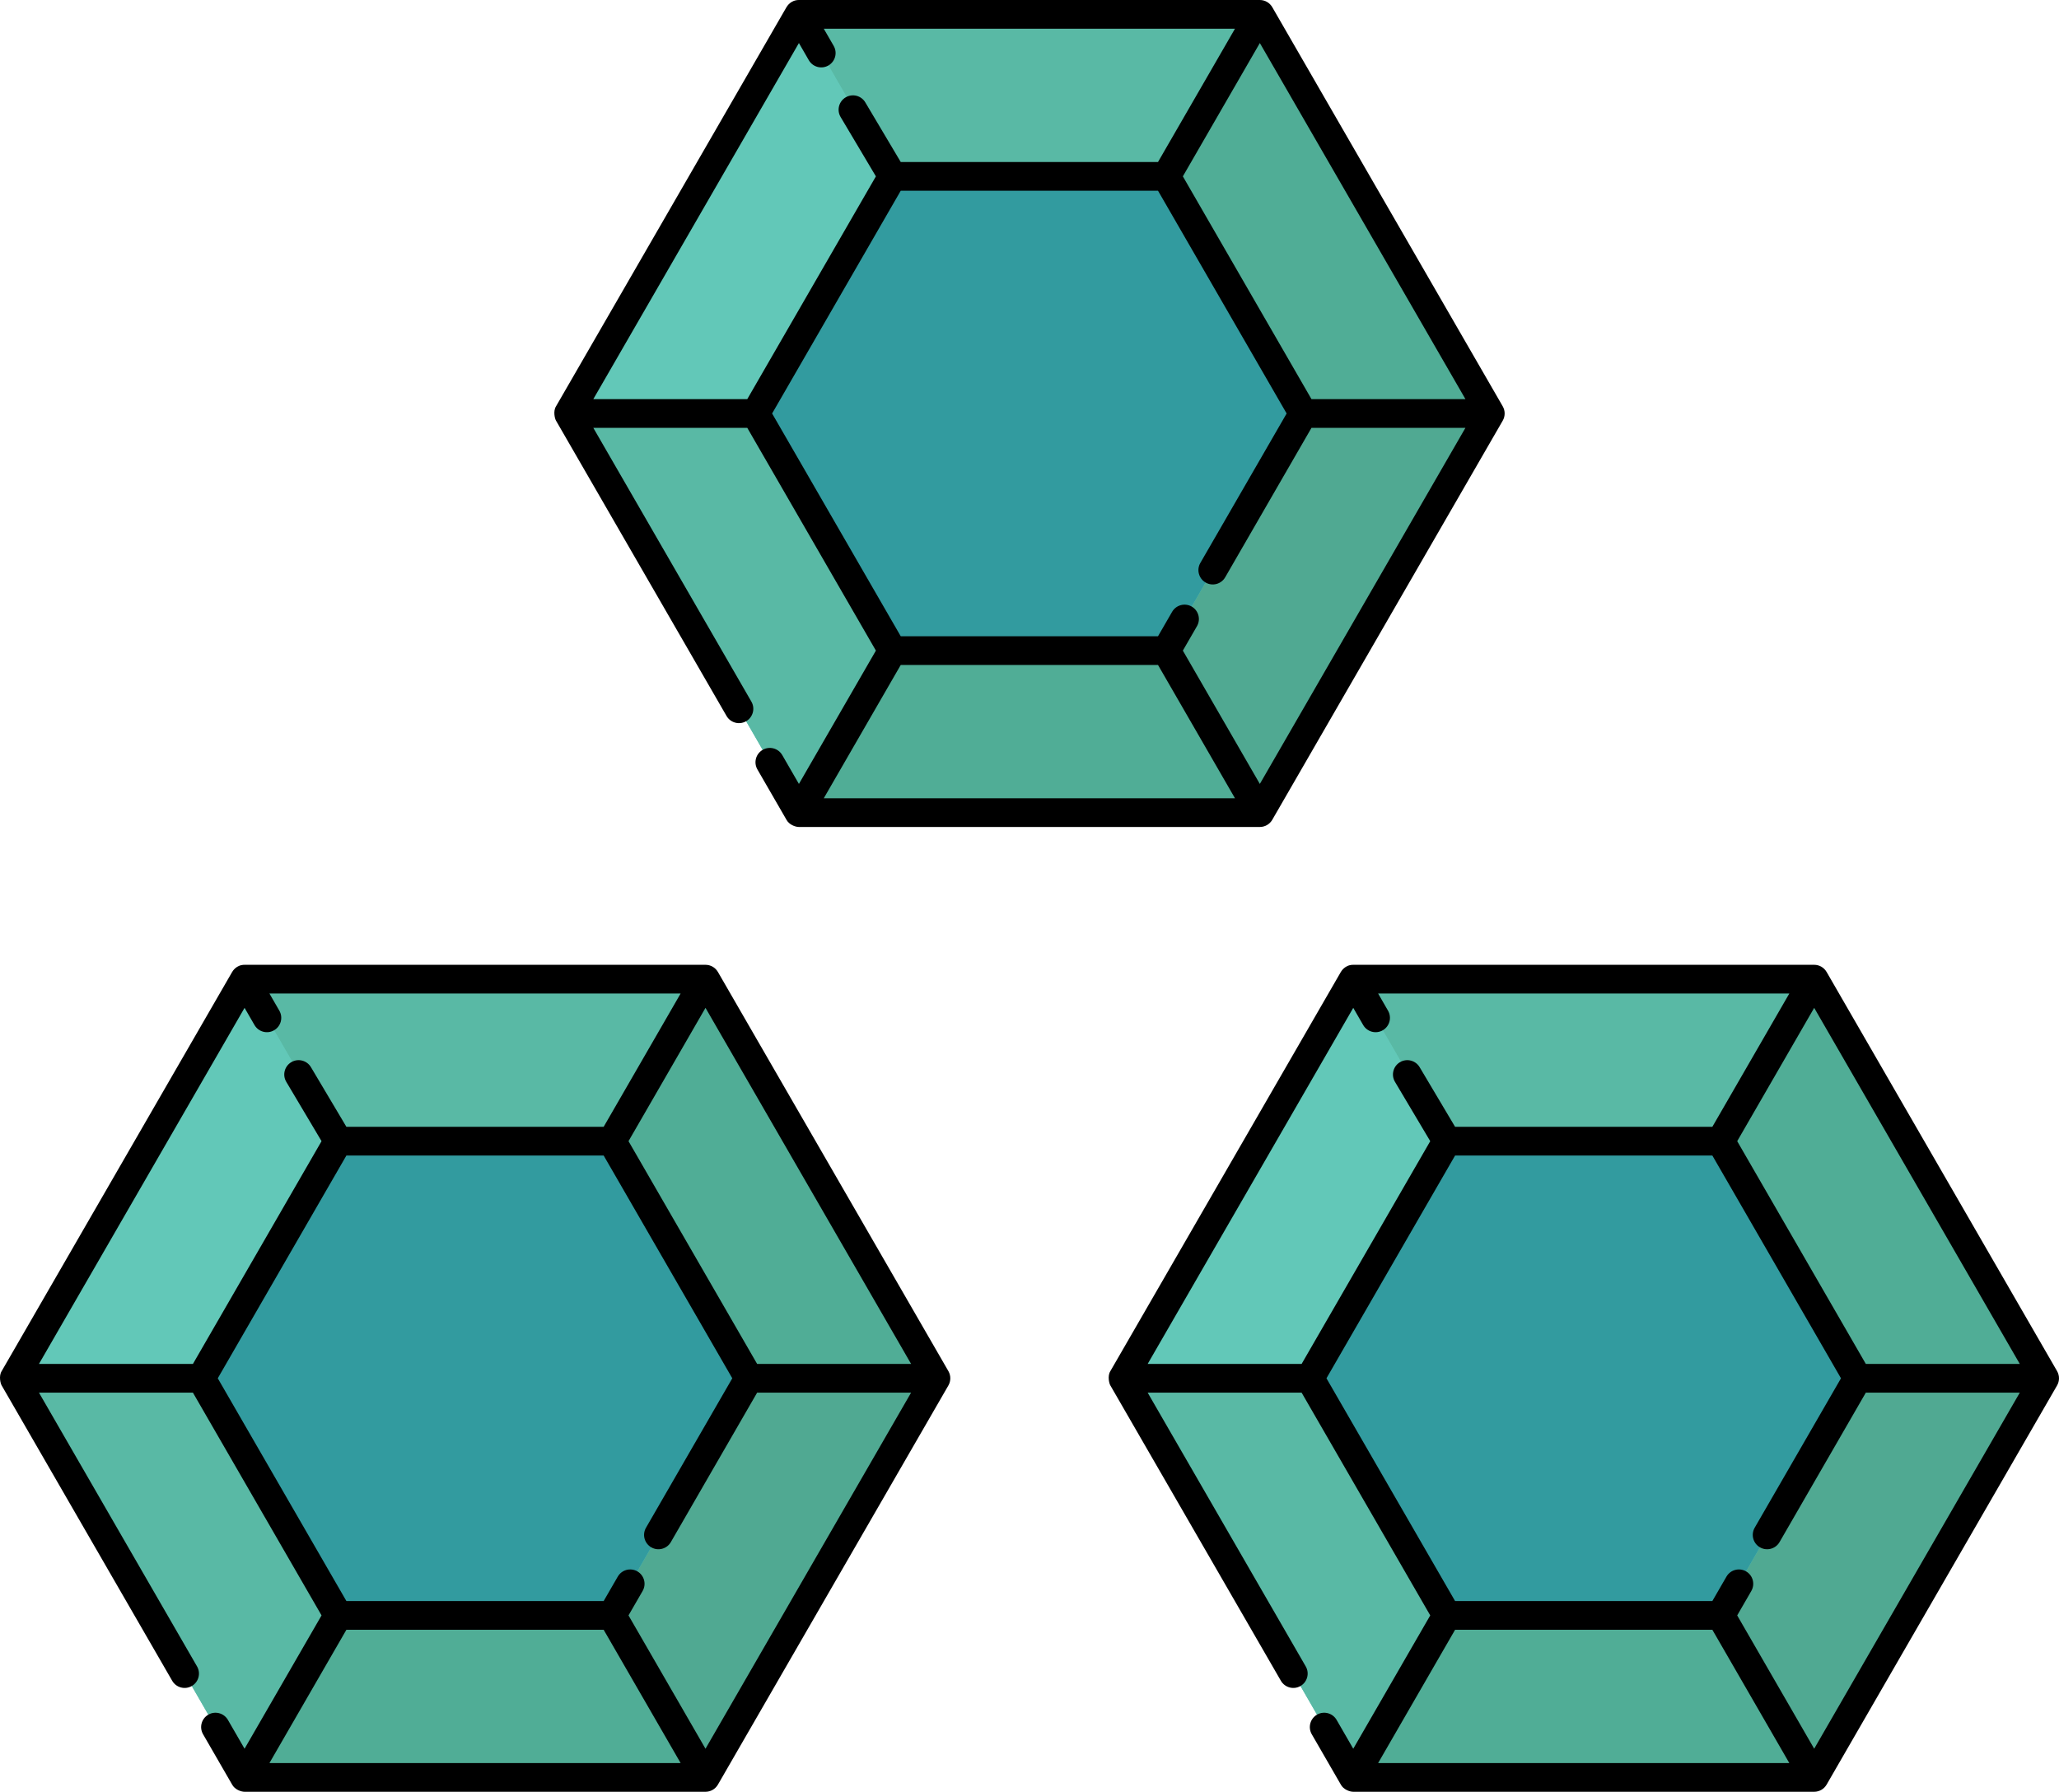
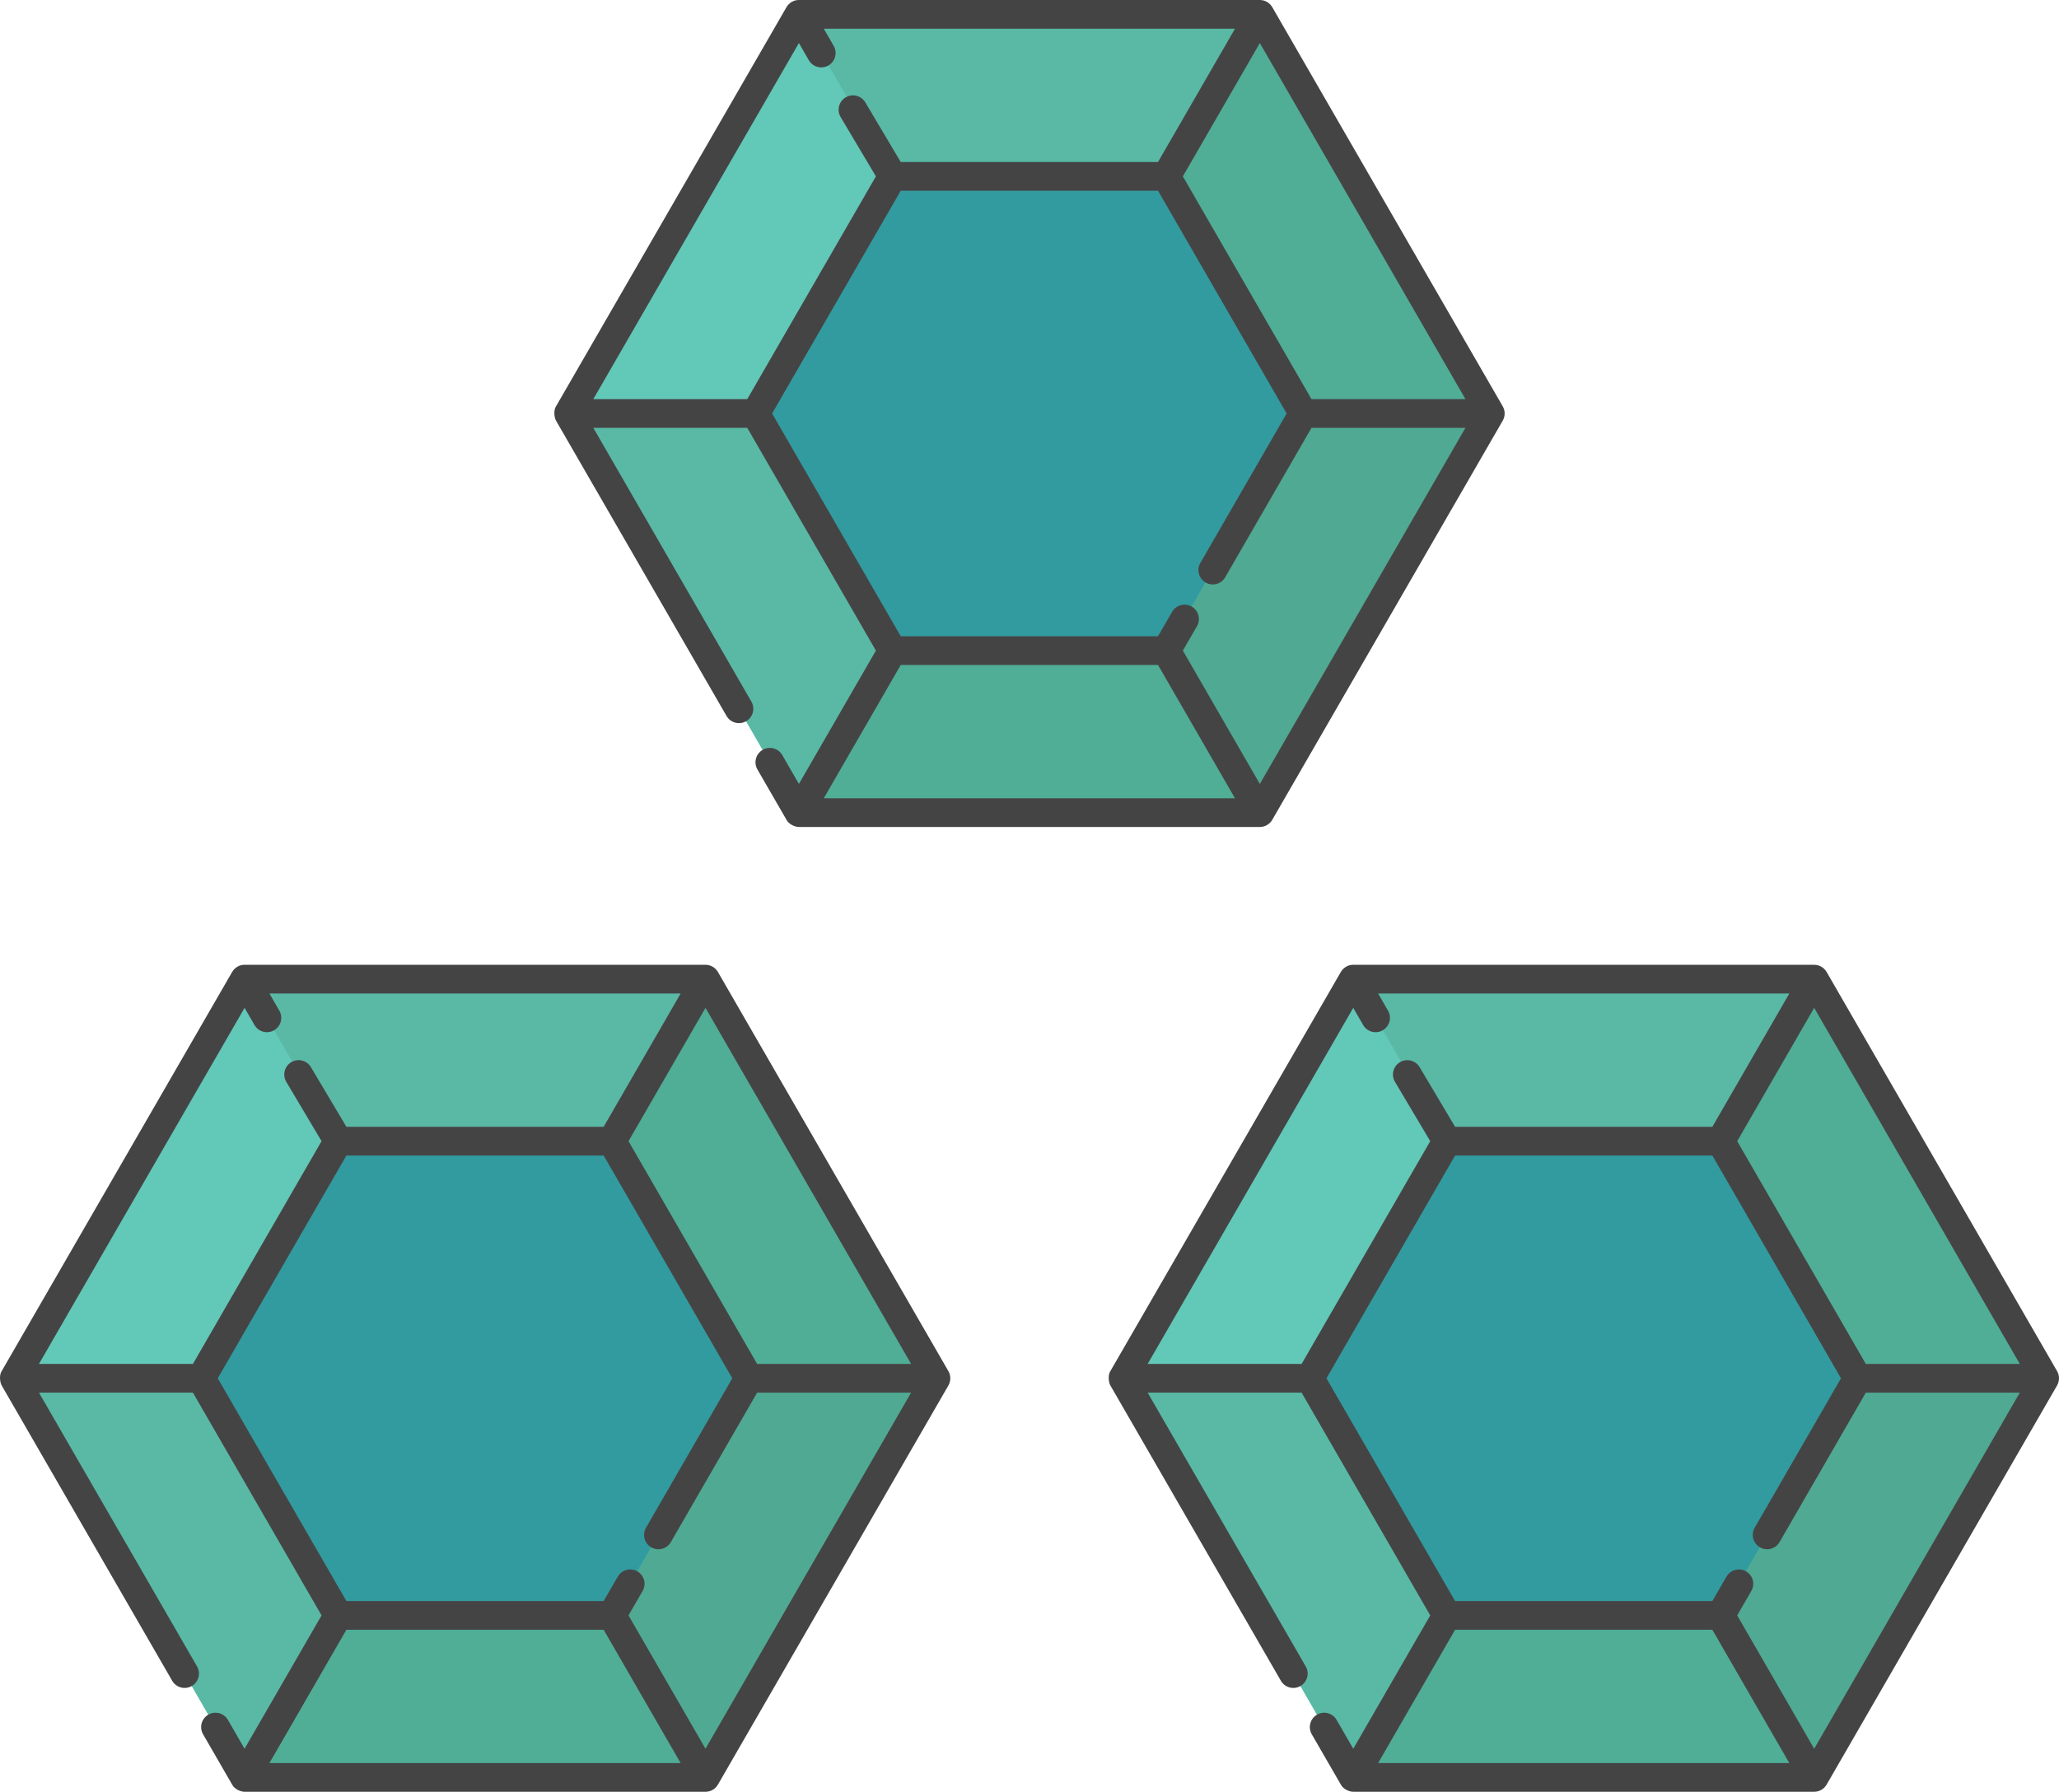
<svg xmlns="http://www.w3.org/2000/svg" version="1.1" id="Capa_1" x="0px" y="0px" viewBox="0 0 650 565.69" xml:space="preserve" width="650" height="565.69">
  <defs id="defs53" />
  <g id="g20" transform="translate(0,53.68862)" />
  <g id="g22" transform="translate(0,53.68862)" />
  <g id="g24" transform="translate(0,53.68862)" />
  <g id="g26" transform="translate(0,53.68862)" />
  <g id="g28" transform="translate(0,53.68862)" />
  <g id="g30" transform="translate(0,53.68862)" />
  <g id="g32" transform="translate(0,53.68862)" />
  <g id="g34" transform="translate(0,53.68862)" />
  <g id="g36" transform="translate(0,53.68862)" />
  <g id="g38" transform="translate(0,53.68862)" />
  <g id="g40" transform="translate(0,53.68862)" />
  <g id="g42" transform="translate(0,53.68862)" />
  <g id="g44" transform="translate(0,53.68862)" />
  <g id="g46" transform="translate(0,53.68862)" />
  <g id="g48" transform="translate(0,53.68862)" />
  <g transform="matrix(0.5859367,0,0,0.5859367,462.1025,425.5002)" id="g20-4" />
  <g transform="matrix(0.5859367,0,0,0.5859367,462.1025,425.5002)" id="g22-8" />
  <g transform="matrix(0.5859367,0,0,0.5859367,462.1025,425.5002)" id="g24-8" />
  <g transform="matrix(0.5859367,0,0,0.5859367,462.1025,425.5002)" id="g26-6" />
  <g transform="matrix(0.5859367,0,0,0.5859367,462.1025,425.5002)" id="g28-4" />
  <g transform="matrix(0.5859367,0,0,0.5859367,462.1025,425.5002)" id="g30-0" />
  <g transform="matrix(0.5859367,0,0,0.5859367,462.1025,425.5002)" id="g32-9" />
  <g transform="matrix(0.5859367,0,0,0.5859367,462.1025,425.5002)" id="g34-0" />
  <g transform="matrix(0.5859367,0,0,0.5859367,462.1025,425.5002)" id="g36-9" />
  <g transform="matrix(0.5859367,0,0,0.5859367,462.1025,425.5002)" id="g38-1" />
  <g transform="matrix(0.5859367,0,0,0.5859367,462.1025,425.5002)" id="g40-7" />
  <g transform="matrix(0.5859367,0,0,0.5859367,462.1025,425.5002)" id="g42-3" />
  <g transform="matrix(0.5859367,0,0,0.5859367,462.1025,425.5002)" id="g44-0" />
  <g transform="matrix(0.5859367,0,0,0.5859367,462.1025,425.5002)" id="g46-1" />
  <g transform="matrix(0.5859367,0,0,0.5859367,462.1025,425.5002)" id="g48-7" />
  <g id="g1159">
    <polygon id="polygon2-6" points="380.101,40.936 131.767,40.936 7.6,256 131.767,471.064 380.101,471.064 504.269,256 " style="fill:#62c8b8" transform="matrix(0.5859366,0,0,0.5859366,-1.7353164e-4,285.1461)" />
    <polygon id="polygon4-7" points="329.7,128.235 182.169,128.235 131.767,40.936 380.101,40.936 " style="fill:#59b9a5" transform="matrix(0.5859366,0,0,0.5859366,-1.7353164e-4,285.1461)" />
    <polygon id="polygon6-7" points="182.169,383.765 329.7,383.765 380.101,471.064 131.767,471.064 " style="fill:#50ad96" transform="matrix(0.5859366,0,0,0.5859366,-1.7353164e-4,285.1461)" />
    <polygon id="polygon8-8" points="182.169,383.765 131.767,471.064 7.6,256 108.404,256 " style="fill:#59b9a5" transform="matrix(0.5859366,0,0,0.5859366,-1.7353164e-4,285.1461)" />
    <polygon id="polygon10-0" points="504.269,256 403.465,256 329.7,128.235 380.101,40.936 " style="fill:#50ad96" transform="matrix(0.5859366,0,0,0.5859366,-1.7353164e-4,285.1461)" />
    <polygon id="polygon12-2" points="108.404,256 7.6,256 131.767,40.936 182.169,128.235 " style="fill:#62c8b8" transform="matrix(0.5859366,0,0,0.5859366,-1.7353164e-4,285.1461)" />
    <polygon id="polygon14-7" points="380.101,471.064 329.7,383.765 403.465,256 504.269,256 " style="fill:#50a992" transform="matrix(0.5859366,0,0,0.5859366,-1.7353164e-4,285.1461)" />
    <polygon id="polygon16-3" points="329.7,128.235 182.169,128.235 108.404,256 182.169,383.765 329.7,383.765 403.465,256 " style="fill:#329b9f" transform="matrix(0.5859366,0,0,0.5859366,-1.7353164e-4,285.1461)" />
-     <path style="stroke-width:0.586" id="path18-7" d="M 299.393,432.881 226.638,306.867 c -0.809,-1.402 -2.304,-2.265 -3.923,-2.265 H 77.207 c -2.629,0 -3.762,2.02 -3.923,2.265 L 0.53,432.881 c -0.995,1.557 -0.348,3.999 0,4.53 L 54.357,530.642 c 1.251,2.167 4.023,2.909 6.188,1.658 2.167,-1.251 2.909,-4.021 1.658,-6.188 l -49.904,-86.436 h 48.603 l 20.303,35.166 20.303,35.166 -6.076,10.523 -18.226,31.569 -5.255,-9.101 c -1.252,-2.167 -4.022,-2.908 -6.188,-1.658 -2.167,1.252 -2.909,4.022 -1.658,6.188 l 9.178,15.896 c 0.805,1.514 2.759,2.265 3.923,2.265 H 222.717 c 1.619,0 3.114,-0.863 3.923,-2.265 L 299.394,437.411 c 0.808,-1.401 0.808,-3.128 -9.2e-4,-4.53 z m -196.114,92.18 6.076,-10.523 h 81.213 l 6.076,10.523 18.227,31.569 H 85.053 Z m 119.437,27.039 -18.227,-31.569 -6.076,-10.523 4.454,-7.713 c 1.252,-2.167 0.509,-4.937 -1.658,-6.189 -2.166,-1.252 -4.937,-0.509 -6.189,1.658 l -4.454,7.714 H 109.354 L 89.051,470.312 68.748,435.146 89.051,399.98 109.354,364.814 h 81.213 l 40.607,70.332 -27.239,47.178 c -1.252,2.167 -0.509,4.937 1.658,6.189 2.167,1.251 4.937,0.509 6.188,-1.658 l 27.239,-47.179 h 48.603 l -32.454,56.212 z M 77.207,318.192 l 3.129,5.421 c 1.252,2.167 4.024,2.909 6.188,1.658 2.167,-1.251 2.909,-4.021 1.658,-6.188 l -3.129,-5.421 H 214.869 l -18.227,31.569 -6.076,10.523 H 109.354 L 98.192,336.973 c -1.251,-2.167 -4.022,-2.909 -6.188,-1.658 -2.167,1.251 -2.909,4.021 -1.658,6.188 l 11.163,18.78 -20.303,35.166 -20.303,35.166 H 12.298 l 38.944,-67.454 z m 161.813,112.423 -20.303,-35.166 -20.303,-35.166 6.076,-10.523 18.227,-31.569 32.454,56.212 32.454,56.212 z" />
+     <path style="fill:#454445; stroke-width:0.586" id="path18-7" d="M 299.393,432.881 226.638,306.867 c -0.809,-1.402 -2.304,-2.265 -3.923,-2.265 H 77.207 c -2.629,0 -3.762,2.02 -3.923,2.265 L 0.53,432.881 c -0.995,1.557 -0.348,3.999 0,4.53 L 54.357,530.642 c 1.251,2.167 4.023,2.909 6.188,1.658 2.167,-1.251 2.909,-4.021 1.658,-6.188 l -49.904,-86.436 h 48.603 l 20.303,35.166 20.303,35.166 -6.076,10.523 -18.226,31.569 -5.255,-9.101 c -1.252,-2.167 -4.022,-2.908 -6.188,-1.658 -2.167,1.252 -2.909,4.022 -1.658,6.188 l 9.178,15.896 c 0.805,1.514 2.759,2.265 3.923,2.265 H 222.717 c 1.619,0 3.114,-0.863 3.923,-2.265 L 299.394,437.411 c 0.808,-1.401 0.808,-3.128 -9.2e-4,-4.53 z m -196.114,92.18 6.076,-10.523 h 81.213 l 6.076,10.523 18.227,31.569 H 85.053 Z m 119.437,27.039 -18.227,-31.569 -6.076,-10.523 4.454,-7.713 c 1.252,-2.167 0.509,-4.937 -1.658,-6.189 -2.166,-1.252 -4.937,-0.509 -6.189,1.658 l -4.454,7.714 H 109.354 L 89.051,470.312 68.748,435.146 89.051,399.98 109.354,364.814 h 81.213 l 40.607,70.332 -27.239,47.178 c -1.252,2.167 -0.509,4.937 1.658,6.189 2.167,1.251 4.937,0.509 6.188,-1.658 l 27.239,-47.179 h 48.603 l -32.454,56.212 z M 77.207,318.192 l 3.129,5.421 c 1.252,2.167 4.024,2.909 6.188,1.658 2.167,-1.251 2.909,-4.021 1.658,-6.188 l -3.129,-5.421 H 214.869 l -18.227,31.569 -6.076,10.523 H 109.354 L 98.192,336.973 c -1.251,-2.167 -4.022,-2.909 -6.188,-1.658 -2.167,1.251 -2.909,4.021 -1.658,6.188 l 11.163,18.78 -20.303,35.166 -20.303,35.166 H 12.298 l 38.944,-67.454 z m 161.813,112.423 -20.303,-35.166 -20.303,-35.166 6.076,-10.523 18.227,-31.569 32.454,56.212 32.454,56.212 z" />
  </g>
  <g id="g1148" transform="translate(-31.52644,-288.9169)">
    <polygon id="polygon2-6-3" points="380.101,40.936 131.767,40.936 7.6,256 131.767,471.064 380.101,471.064 504.269,256 " style="fill:#62c8b8" transform="matrix(0.5859366,0,0,0.5859366,381.5263,574.063)" />
    <polygon id="polygon4-7-2" points="131.767,40.936 380.101,40.936 329.7,128.235 182.169,128.235 " style="fill:#59b9a5" transform="matrix(0.5859366,0,0,0.5859366,381.5263,574.063)" />
    <polygon id="polygon6-7-5" points="380.101,471.064 131.767,471.064 182.169,383.765 329.7,383.765 " style="fill:#50ad96" transform="matrix(0.5859366,0,0,0.5859366,381.5263,574.063)" />
    <polygon id="polygon8-8-1" points="7.6,256 108.404,256 182.169,383.765 131.767,471.064 " style="fill:#59b9a5" transform="matrix(0.5859366,0,0,0.5859366,381.5263,574.063)" />
    <polygon id="polygon10-0-4" points="329.7,128.235 380.101,40.936 504.269,256 403.465,256 " style="fill:#50ad96" transform="matrix(0.5859366,0,0,0.5859366,381.5263,574.063)" />
    <polygon id="polygon12-2-6" points="131.767,40.936 182.169,128.235 108.404,256 7.6,256 " style="fill:#62c8b8" transform="matrix(0.5859366,0,0,0.5859366,381.5263,574.063)" />
    <polygon id="polygon14-7-7" points="403.465,256 504.269,256 380.101,471.064 329.7,383.765 " style="fill:#50a992" transform="matrix(0.5859366,0,0,0.5859366,381.5263,574.063)" />
    <polygon id="polygon16-3-7" points="329.7,128.235 182.169,128.235 108.404,256 182.169,383.765 329.7,383.765 403.465,256 " style="fill:#329b9f" transform="matrix(0.5859366,0,0,0.5859366,381.5263,574.063)" />
-     <path style="stroke-width:0.586" id="path18-7-0" d="M 680.919,721.798 608.165,595.784 c -0.809,-1.402 -2.304,-2.265 -3.923,-2.265 H 458.733 c -2.629,0 -3.762,2.02 -3.923,2.265 l -72.753,126.013 c -0.995,1.557 -0.348,3.999 0,4.53 l 53.827,93.231 c 1.251,2.167 4.023,2.909 6.188,1.658 2.167,-1.251 2.909,-4.021 1.658,-6.188 l -49.904,-86.436 h 48.603 l 20.303,35.166 20.303,35.166 -6.076,10.523 -18.226,31.569 -5.255,-9.101 c -1.252,-2.167 -4.022,-2.908 -6.188,-1.658 -2.167,1.252 -2.909,4.022 -1.658,6.188 l 9.178,15.896 c 0.805,1.514 2.759,2.265 3.923,2.265 h 145.509 c 1.619,0 3.114,-0.863 3.923,-2.265 l 72.754,-126.014 c 0.808,-1.401 0.808,-3.128 -9.2e-4,-4.53 z m -196.114,92.18 6.076,-10.523 h 81.213 l 6.076,10.523 18.227,31.569 H 466.58 Z m 119.437,27.039 -18.227,-31.569 -6.076,-10.523 4.454,-7.713 c 1.252,-2.167 0.509,-4.937 -1.658,-6.189 -2.166,-1.252 -4.937,-0.509 -6.189,1.658 l -4.454,7.714 h -81.212 l -20.303,-35.166 -20.303,-35.166 20.303,-35.166 20.303,-35.166 h 81.213 l 40.607,70.332 -27.239,47.178 c -1.252,2.167 -0.509,4.937 1.658,6.189 2.167,1.251 4.937,0.509 6.188,-1.658 l 27.239,-47.179 h 48.603 l -32.454,56.212 z m -145.509,-233.907 3.129,5.421 c 1.252,2.167 4.024,2.909 6.188,1.658 2.167,-1.251 2.909,-4.021 1.658,-6.188 l -3.129,-5.421 h 129.816 l -18.227,31.569 -6.076,10.523 H 490.881 L 479.718,625.89 c -1.251,-2.167 -4.022,-2.909 -6.188,-1.658 -2.167,1.251 -2.909,4.021 -1.658,6.188 l 11.163,18.78 -20.303,35.166 -20.303,35.166 h -48.603 l 38.944,-67.454 z m 161.813,112.423 -20.303,-35.166 -20.303,-35.166 6.076,-10.523 18.227,-31.569 32.454,56.212 32.454,56.212 z" />
+     <path style="fill:#454445; stroke-width:0.586" id="path18-7-0" d="M 680.919,721.798 608.165,595.784 c -0.809,-1.402 -2.304,-2.265 -3.923,-2.265 H 458.733 c -2.629,0 -3.762,2.02 -3.923,2.265 l -72.753,126.013 c -0.995,1.557 -0.348,3.999 0,4.53 l 53.827,93.231 c 1.251,2.167 4.023,2.909 6.188,1.658 2.167,-1.251 2.909,-4.021 1.658,-6.188 l -49.904,-86.436 h 48.603 l 20.303,35.166 20.303,35.166 -6.076,10.523 -18.226,31.569 -5.255,-9.101 c -1.252,-2.167 -4.022,-2.908 -6.188,-1.658 -2.167,1.252 -2.909,4.022 -1.658,6.188 l 9.178,15.896 c 0.805,1.514 2.759,2.265 3.923,2.265 h 145.509 c 1.619,0 3.114,-0.863 3.923,-2.265 l 72.754,-126.014 c 0.808,-1.401 0.808,-3.128 -9.2e-4,-4.53 z m -196.114,92.18 6.076,-10.523 h 81.213 l 6.076,10.523 18.227,31.569 H 466.58 Z m 119.437,27.039 -18.227,-31.569 -6.076,-10.523 4.454,-7.713 c 1.252,-2.167 0.509,-4.937 -1.658,-6.189 -2.166,-1.252 -4.937,-0.509 -6.189,1.658 l -4.454,7.714 h -81.212 l -20.303,-35.166 -20.303,-35.166 20.303,-35.166 20.303,-35.166 h 81.213 l 40.607,70.332 -27.239,47.178 c -1.252,2.167 -0.509,4.937 1.658,6.189 2.167,1.251 4.937,0.509 6.188,-1.658 l 27.239,-47.179 h 48.603 l -32.454,56.212 z m -145.509,-233.907 3.129,5.421 c 1.252,2.167 4.024,2.909 6.188,1.658 2.167,-1.251 2.909,-4.021 1.658,-6.188 l -3.129,-5.421 h 129.816 l -18.227,31.569 -6.076,10.523 H 490.881 L 479.718,625.89 c -1.251,-2.167 -4.022,-2.909 -6.188,-1.658 -2.167,1.251 -2.909,4.021 -1.658,6.188 l 11.163,18.78 -20.303,35.166 -20.303,35.166 h -48.603 l 38.944,-67.454 z m 161.813,112.423 -20.303,-35.166 -20.303,-35.166 6.076,-10.523 18.227,-31.569 32.454,56.212 32.454,56.212 z" />
  </g>
  <g id="g1148-6" transform="translate(-206.5264,-593.519)">
    <polygon id="polygon2-6-3-6" points="380.101,40.936 131.767,40.936 7.6,256 131.767,471.064 380.101,471.064 504.269,256 " style="fill:#62c8b8" transform="matrix(0.5859366,0,0,0.5859366,381.5263,574.063)" />
    <polygon id="polygon4-7-2-9" points="329.7,128.235 182.169,128.235 131.767,40.936 380.101,40.936 " style="fill:#59b9a5" transform="matrix(0.5859366,0,0,0.5859366,381.5263,574.063)" />
    <polygon id="polygon6-7-5-5" points="182.169,383.765 329.7,383.765 380.101,471.064 131.767,471.064 " style="fill:#50ad96" transform="matrix(0.5859366,0,0,0.5859366,381.5263,574.063)" />
    <polygon id="polygon8-8-1-2" points="182.169,383.765 131.767,471.064 7.6,256 108.404,256 " style="fill:#59b9a5" transform="matrix(0.5859366,0,0,0.5859366,381.5263,574.063)" />
    <polygon id="polygon10-0-4-8" points="504.269,256 403.465,256 329.7,128.235 380.101,40.936 " style="fill:#50ad96" transform="matrix(0.5859366,0,0,0.5859366,381.5263,574.063)" />
    <polygon id="polygon12-2-6-0" points="108.404,256 7.6,256 131.767,40.936 182.169,128.235 " style="fill:#62c8b8" transform="matrix(0.5859366,0,0,0.5859366,381.5263,574.063)" />
    <polygon id="polygon14-7-7-8" points="380.101,471.064 329.7,383.765 403.465,256 504.269,256 " style="fill:#50a992" transform="matrix(0.5859366,0,0,0.5859366,381.5263,574.063)" />
    <polygon id="polygon16-3-7-9" points="329.7,128.235 182.169,128.235 108.404,256 182.169,383.765 329.7,383.765 403.465,256 " style="fill:#329b9f" transform="matrix(0.5859366,0,0,0.5859366,381.5263,574.063)" />
-     <path style="stroke-width:0.586" id="path18-7-0-5" d="M 680.919,721.798 608.165,595.784 c -0.809,-1.402 -2.304,-2.265 -3.923,-2.265 H 458.733 c -2.629,0 -3.762,2.02 -3.923,2.265 l -72.753,126.013 c -0.995,1.557 -0.348,3.999 0,4.53 l 53.827,93.231 c 1.251,2.167 4.023,2.909 6.188,1.658 2.167,-1.251 2.909,-4.021 1.658,-6.188 l -49.904,-86.436 h 48.603 l 20.303,35.166 20.303,35.166 -6.076,10.523 -18.226,31.569 -5.255,-9.101 c -1.252,-2.167 -4.022,-2.908 -6.188,-1.658 -2.167,1.252 -2.909,4.022 -1.658,6.188 l 9.178,15.896 c 0.805,1.514 2.759,2.265 3.923,2.265 h 145.509 c 1.619,0 3.114,-0.863 3.923,-2.265 l 72.754,-126.014 c 0.808,-1.401 0.808,-3.128 -9.2e-4,-4.53 z m -196.114,92.18 6.076,-10.523 h 81.213 l 6.076,10.523 18.227,31.569 H 466.58 Z m 119.437,27.039 -18.227,-31.569 -6.076,-10.523 4.454,-7.713 c 1.252,-2.167 0.509,-4.937 -1.658,-6.189 -2.166,-1.252 -4.937,-0.509 -6.189,1.658 l -4.454,7.714 h -81.212 l -20.303,-35.166 -20.303,-35.166 20.303,-35.166 20.303,-35.166 h 81.213 l 40.607,70.332 -27.239,47.178 c -1.252,2.167 -0.509,4.937 1.658,6.189 2.167,1.251 4.937,0.509 6.188,-1.658 l 27.239,-47.179 h 48.603 l -32.454,56.212 z m -145.509,-233.907 3.129,5.421 c 1.252,2.167 4.024,2.909 6.188,1.658 2.167,-1.251 2.909,-4.021 1.658,-6.188 l -3.129,-5.421 h 129.816 l -18.227,31.569 -6.076,10.523 H 490.881 L 479.718,625.89 c -1.251,-2.167 -4.022,-2.909 -6.188,-1.658 -2.167,1.251 -2.909,4.021 -1.658,6.188 l 11.163,18.78 -20.303,35.166 -20.303,35.166 h -48.603 l 38.944,-67.454 z m 161.813,112.423 -20.303,-35.166 -20.303,-35.166 6.076,-10.523 18.227,-31.569 32.454,56.212 32.454,56.212 z" />
+     <path style="fill:#454445; stroke-width:0.586" id="path18-7-0-5" d="M 680.919,721.798 608.165,595.784 c -0.809,-1.402 -2.304,-2.265 -3.923,-2.265 H 458.733 c -2.629,0 -3.762,2.02 -3.923,2.265 l -72.753,126.013 c -0.995,1.557 -0.348,3.999 0,4.53 l 53.827,93.231 c 1.251,2.167 4.023,2.909 6.188,1.658 2.167,-1.251 2.909,-4.021 1.658,-6.188 l -49.904,-86.436 h 48.603 l 20.303,35.166 20.303,35.166 -6.076,10.523 -18.226,31.569 -5.255,-9.101 c -1.252,-2.167 -4.022,-2.908 -6.188,-1.658 -2.167,1.252 -2.909,4.022 -1.658,6.188 l 9.178,15.896 c 0.805,1.514 2.759,2.265 3.923,2.265 h 145.509 c 1.619,0 3.114,-0.863 3.923,-2.265 l 72.754,-126.014 c 0.808,-1.401 0.808,-3.128 -9.2e-4,-4.53 z m -196.114,92.18 6.076,-10.523 h 81.213 l 6.076,10.523 18.227,31.569 H 466.58 Z m 119.437,27.039 -18.227,-31.569 -6.076,-10.523 4.454,-7.713 c 1.252,-2.167 0.509,-4.937 -1.658,-6.189 -2.166,-1.252 -4.937,-0.509 -6.189,1.658 l -4.454,7.714 h -81.212 l -20.303,-35.166 -20.303,-35.166 20.303,-35.166 20.303,-35.166 h 81.213 l 40.607,70.332 -27.239,47.178 c -1.252,2.167 -0.509,4.937 1.658,6.189 2.167,1.251 4.937,0.509 6.188,-1.658 l 27.239,-47.179 h 48.603 l -32.454,56.212 z m -145.509,-233.907 3.129,5.421 c 1.252,2.167 4.024,2.909 6.188,1.658 2.167,-1.251 2.909,-4.021 1.658,-6.188 l -3.129,-5.421 h 129.816 l -18.227,31.569 -6.076,10.523 H 490.881 L 479.718,625.89 c -1.251,-2.167 -4.022,-2.909 -6.188,-1.658 -2.167,1.251 -2.909,4.021 -1.658,6.188 l 11.163,18.78 -20.303,35.166 -20.303,35.166 h -48.603 l 38.944,-67.454 z m 161.813,112.423 -20.303,-35.166 -20.303,-35.166 6.076,-10.523 18.227,-31.569 32.454,56.212 32.454,56.212 z" />
  </g>
</svg>
